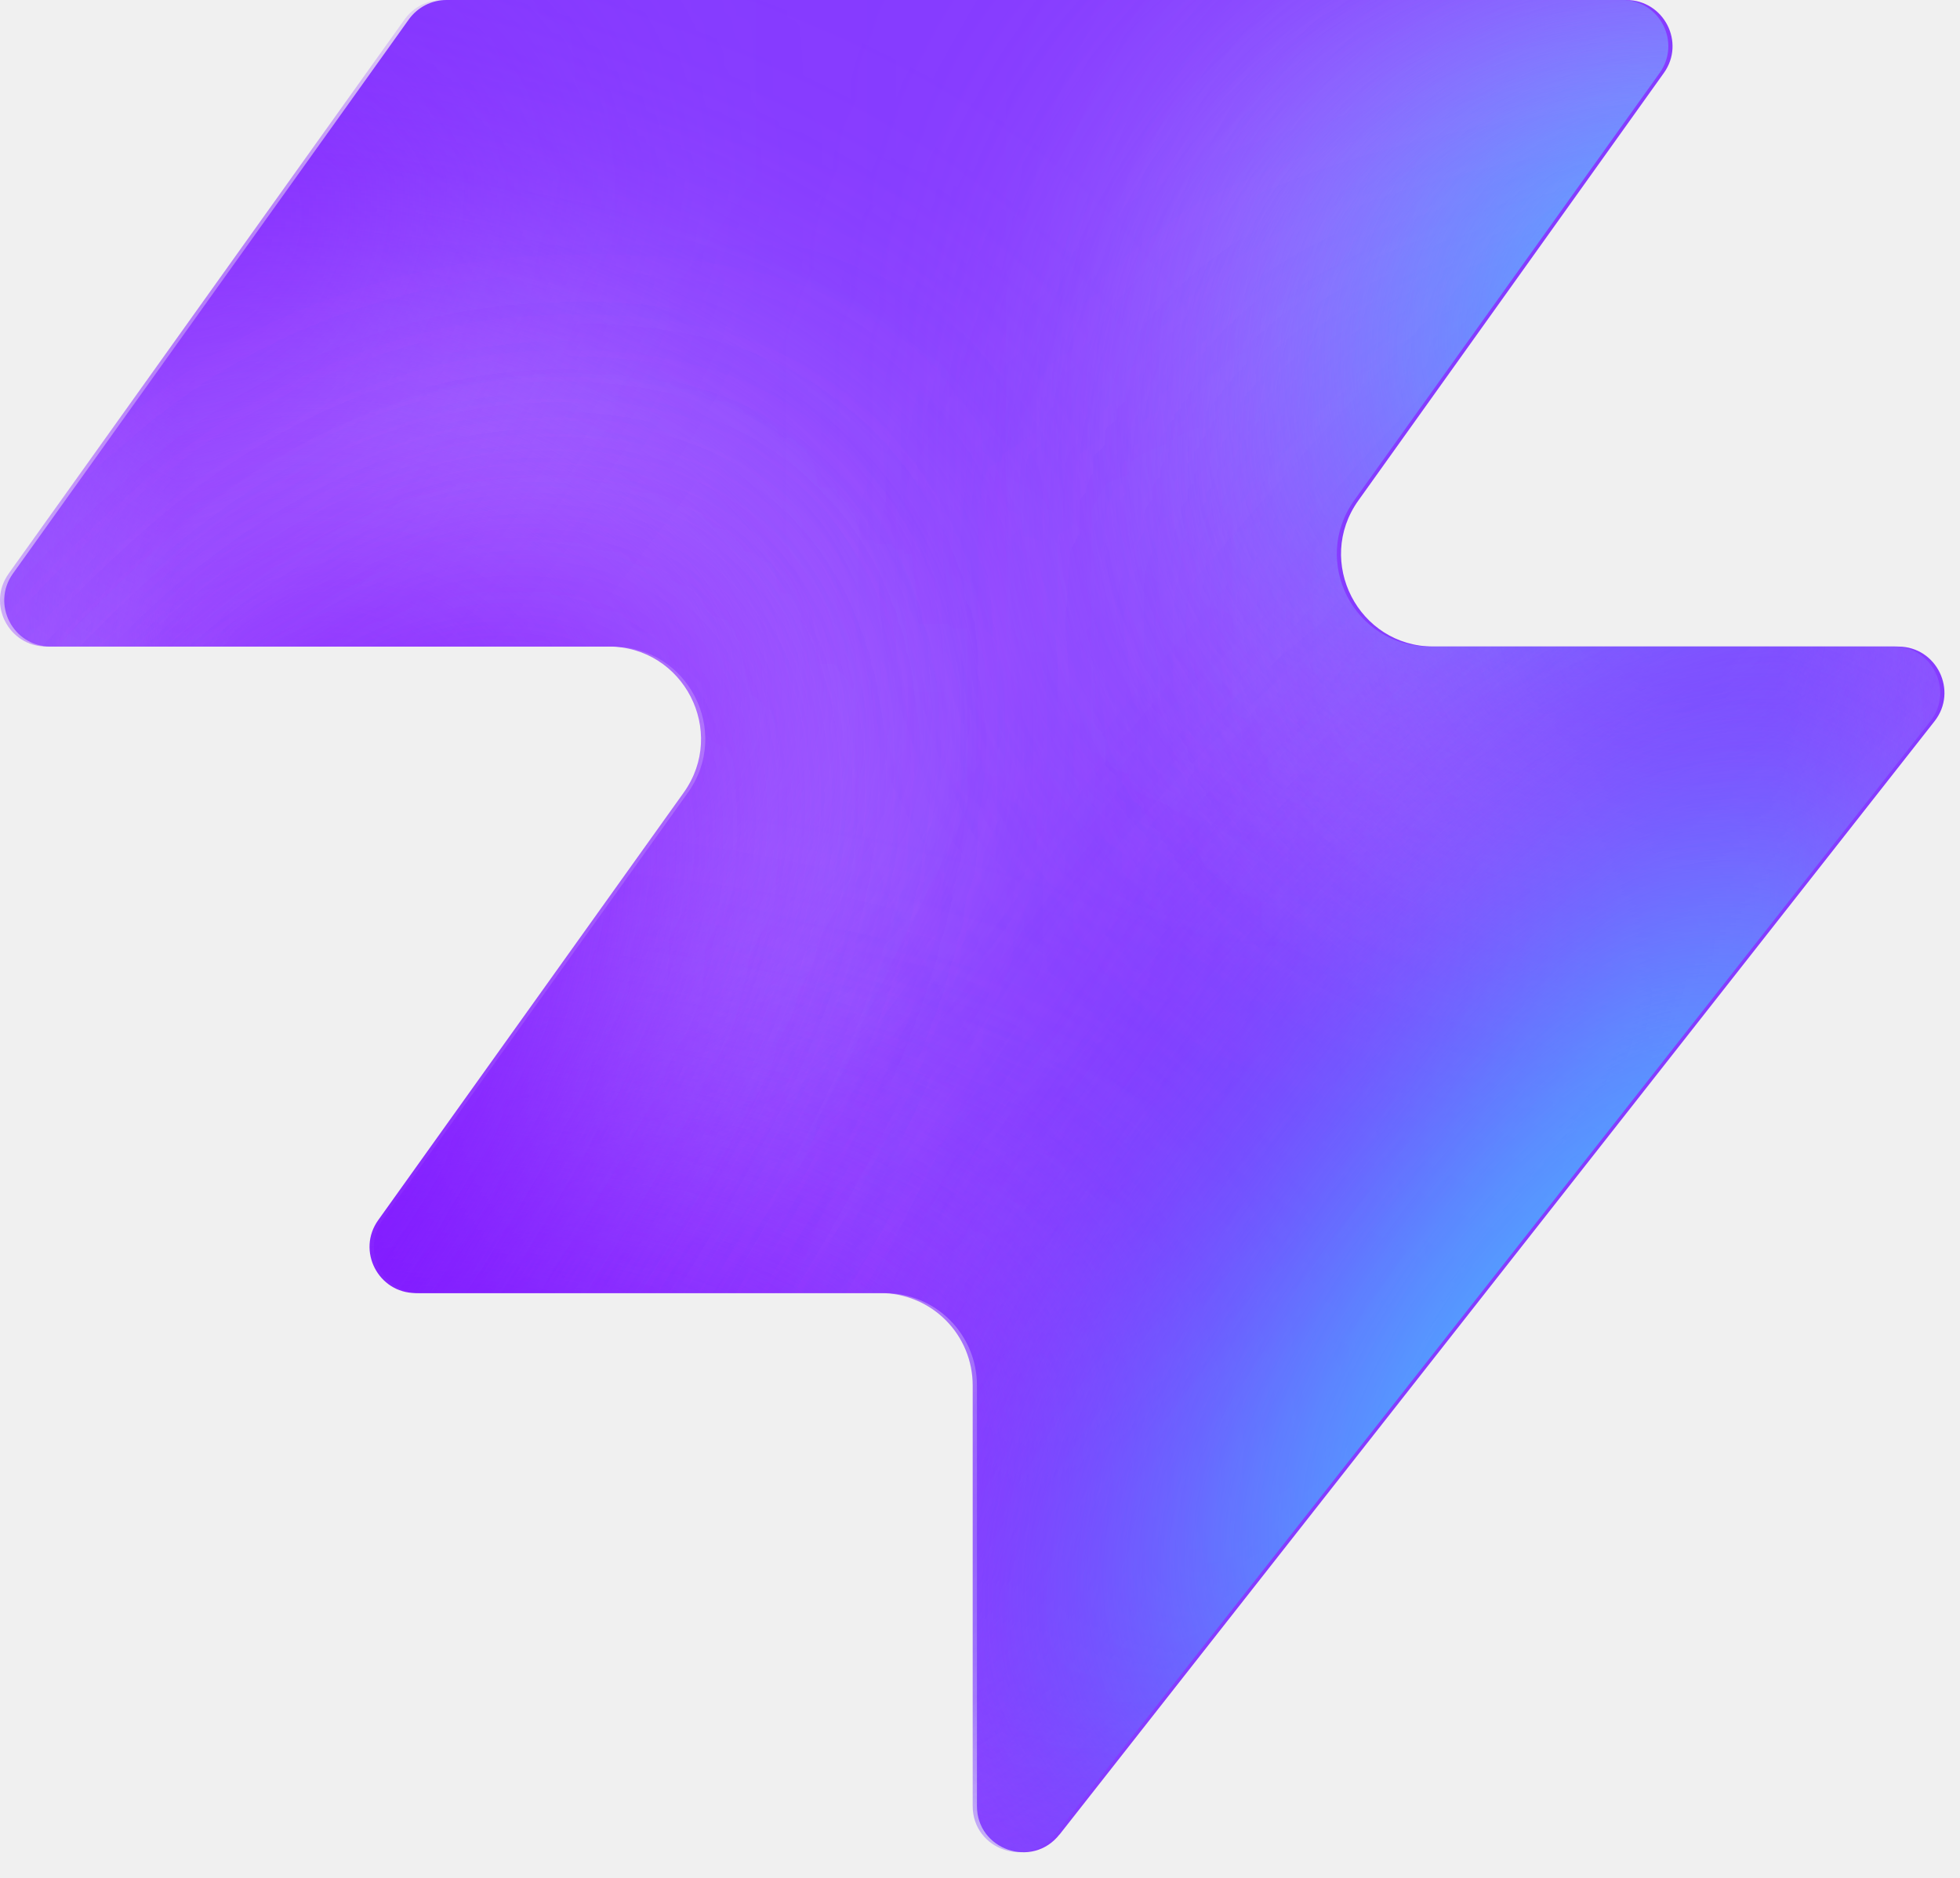
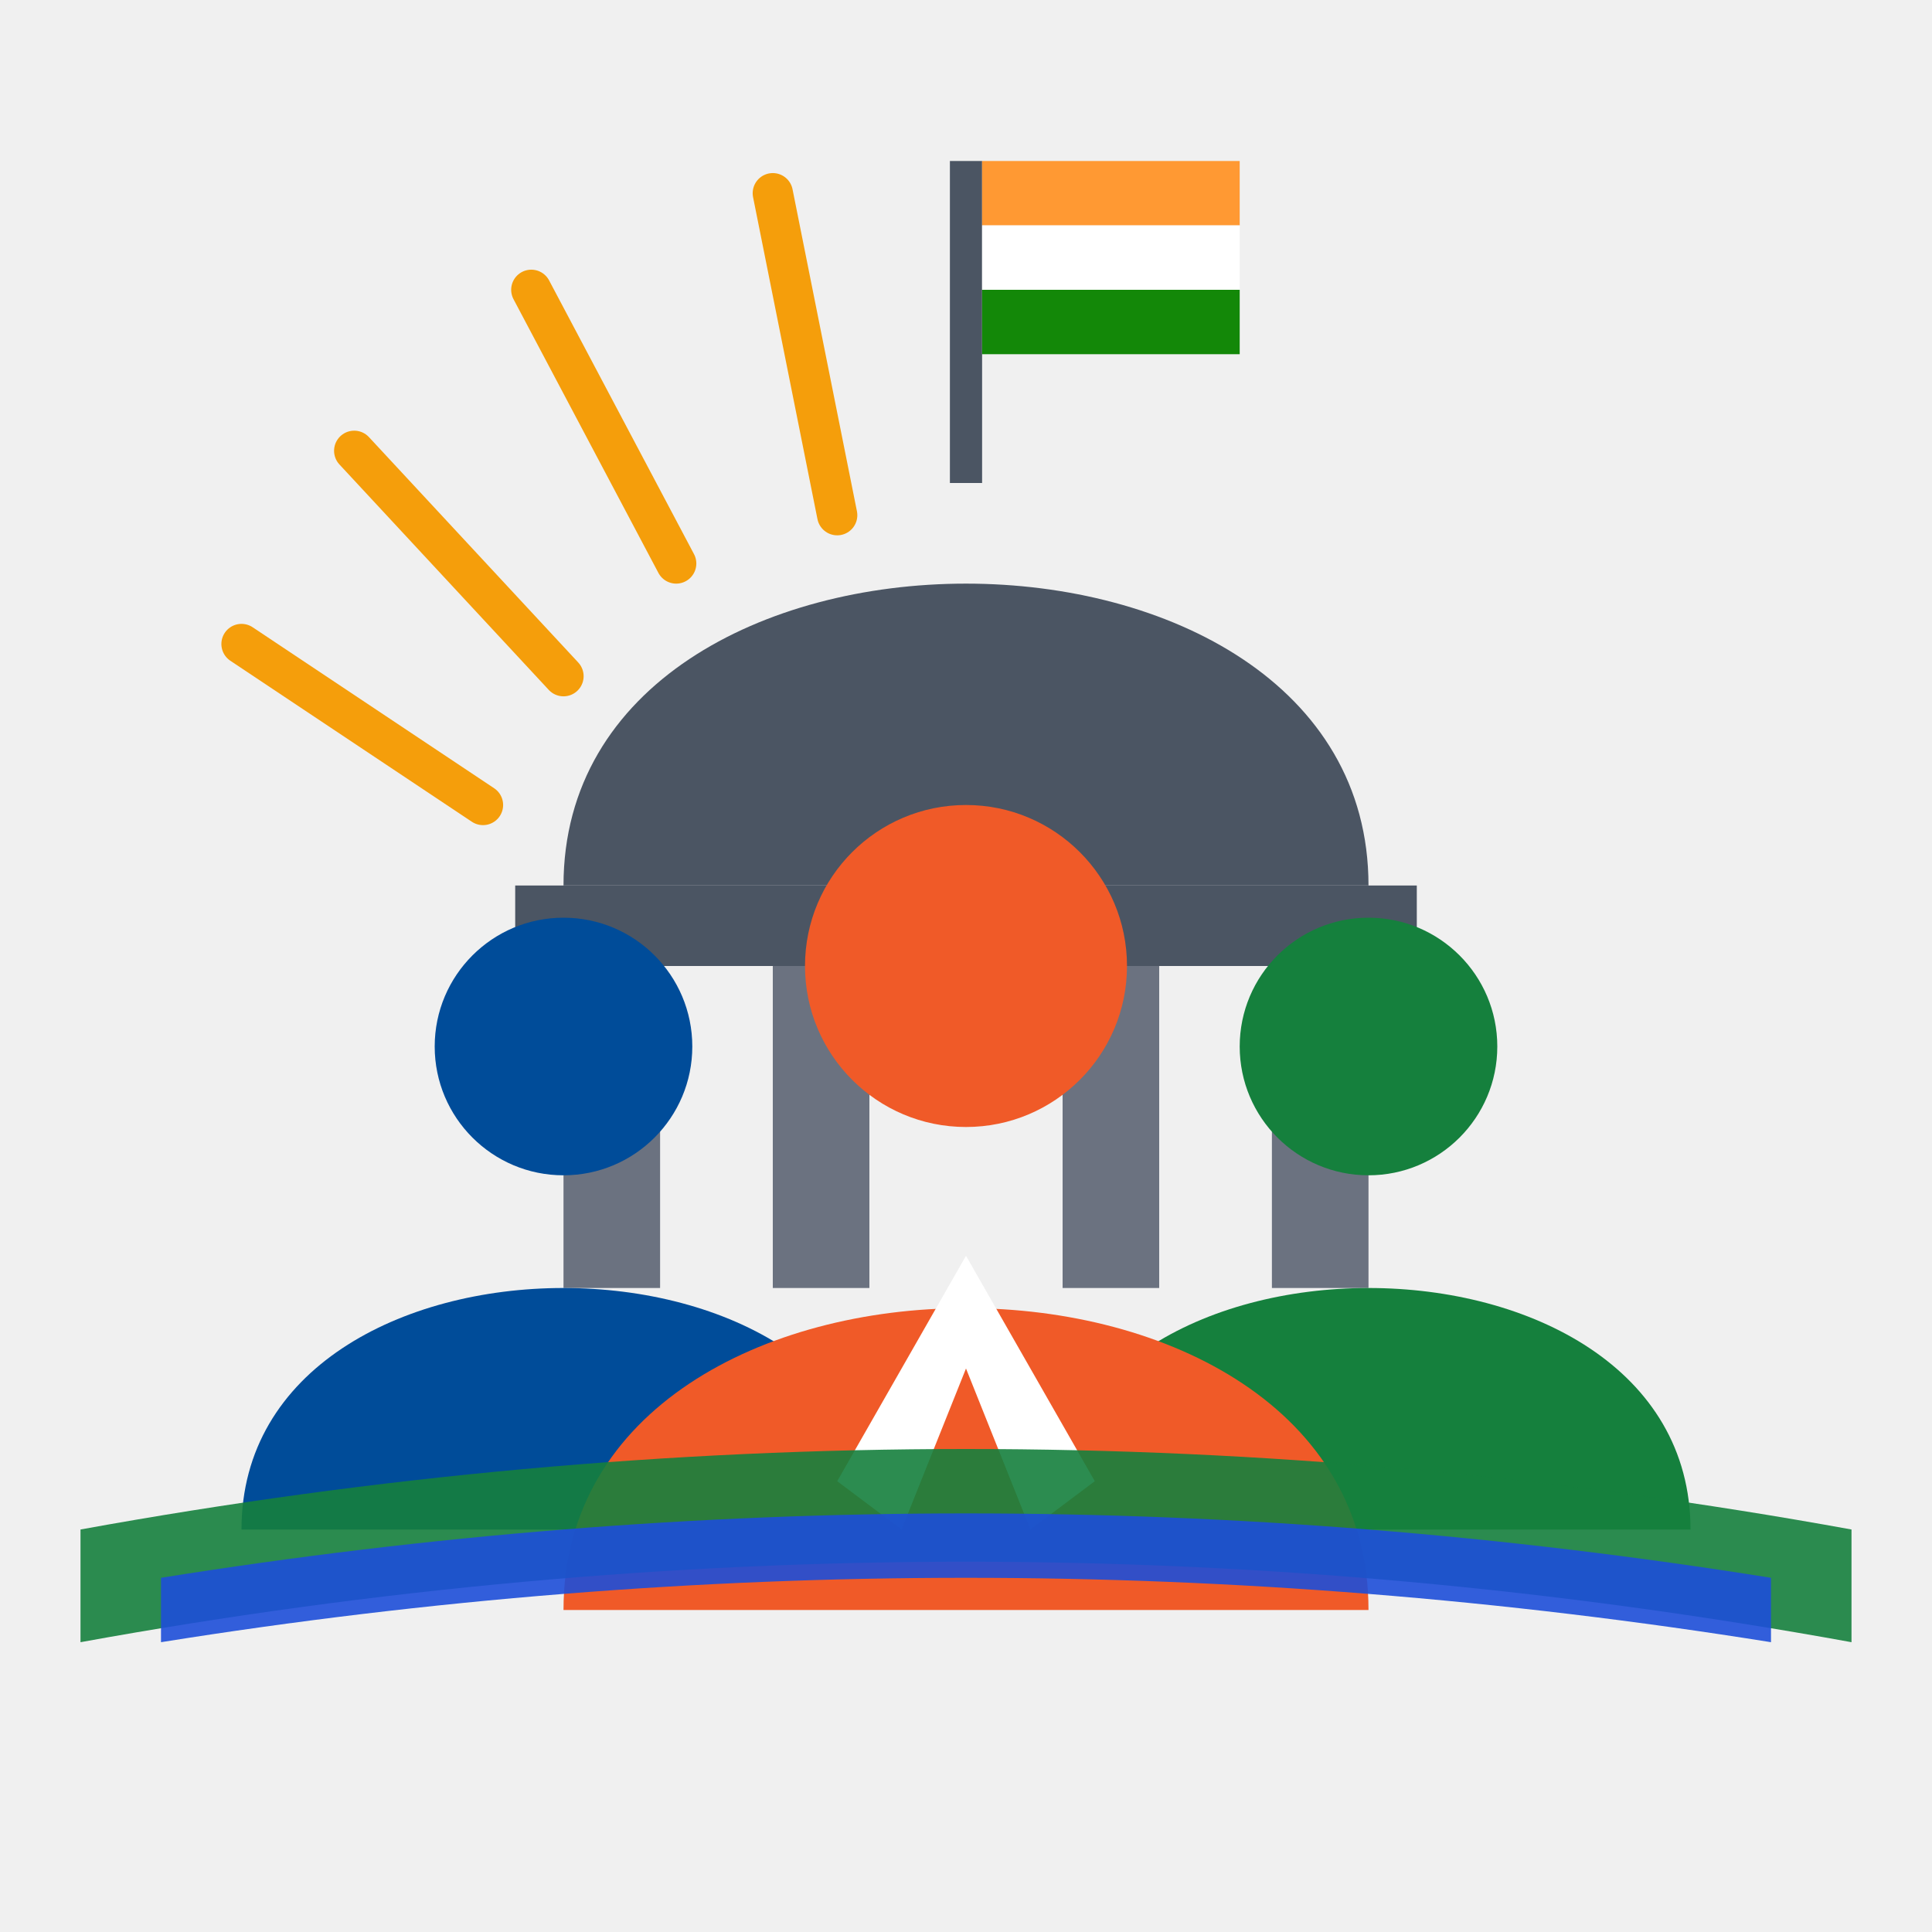
- <svg xmlns="http://www.w3.org/2000/svg" width="48" height="46" fill="none" viewBox="0 0 48 46">
-   <path fill="#863bff" d="M25.946 44.938c-.664.845-2.021.375-2.021-.698V33.937a2.26 2.26 0 0 0-2.262-2.262H10.287c-.92 0-1.456-1.04-.92-1.788l7.48-10.471c1.07-1.497 0-3.578-1.842-3.578H1.237c-.92 0-1.456-1.04-.92-1.788L10.013.474c.214-.297.556-.474.92-.474h28.894c.92 0 1.456 1.04.92 1.788l-7.48 10.471c-1.07 1.498 0 3.579 1.842 3.579h11.377c.943 0 1.473 1.088.89 1.83L25.947 44.94z" style="fill:#863bff;fill:color(display-p3 .525 .23 1);fill-opacity:1" />
-   <mask id="a" width="48" height="46" x="0" y="0" maskUnits="userSpaceOnUse" style="mask-type:alpha">
-     <path fill="#000" d="M25.842 44.938c-.664.844-2.021.375-2.021-.698V33.937a2.26 2.26 0 0 0-2.262-2.262H10.183c-.92 0-1.456-1.04-.92-1.788l7.48-10.471c1.07-1.498 0-3.579-1.842-3.579H1.133c-.92 0-1.456-1.04-.92-1.787L9.91.473c.214-.297.556-.474.92-.474h28.894c.92 0 1.456 1.04.92 1.788l-7.48 10.471c-1.07 1.498 0 3.578 1.842 3.578h11.377c.943 0 1.473 1.088.89 1.832L25.843 44.94z" style="fill:#000;fill-opacity:1" />
-   </mask>
-   <g mask="url(#a)">
-     <g filter="url(#b)">
-       <ellipse cx="5.508" cy="14.704" fill="#ede6ff" rx="5.508" ry="14.704" style="fill:#ede6ff;fill:color(display-p3 .927 .903 1);fill-opacity:1" transform="matrix(.00324 1 1 -.00324 -4.47 31.516)" />
-     </g>
-     <g filter="url(#c)">
-       <ellipse cx="10.399" cy="29.851" fill="#ede6ff" rx="10.399" ry="29.851" style="fill:#ede6ff;fill:color(display-p3 .927 .903 1);fill-opacity:1" transform="matrix(.00324 1 1 -.00324 -39.328 7.883)" />
-     </g>
-     <g filter="url(#d)">
-       <ellipse cx="5.508" cy="30.487" fill="#7e14ff" rx="5.508" ry="30.487" style="fill:#7e14ff;fill:color(display-p3 .492 .077 1);fill-opacity:1" transform="rotate(89.814 -25.913 -14.639)scale(1 -1)" />
-     </g>
-     <g filter="url(#e)">
-       <ellipse cx="5.508" cy="30.599" fill="#7e14ff" rx="5.508" ry="30.599" style="fill:#7e14ff;fill:color(display-p3 .492 .077 1);fill-opacity:1" transform="rotate(89.814 -32.644 -3.334)scale(1 -1)" />
-     </g>
-     <g filter="url(#f)">
-       <ellipse cx="5.508" cy="30.599" fill="#7e14ff" rx="5.508" ry="30.599" style="fill:#7e14ff;fill:color(display-p3 .492 .077 1);fill-opacity:1" transform="matrix(.00324 1 1 -.00324 -34.34 30.47)" />
-     </g>
-     <g filter="url(#g)">
-       <ellipse cx="14.072" cy="22.078" fill="#ede6ff" rx="14.072" ry="22.078" style="fill:#ede6ff;fill:color(display-p3 .927 .903 1);fill-opacity:1" transform="rotate(93.35 24.506 48.493)scale(-1 1)" />
-     </g>
-     <g filter="url(#h)">
-       <ellipse cx="3.47" cy="21.501" fill="#7e14ff" rx="3.47" ry="21.501" style="fill:#7e14ff;fill:color(display-p3 .492 .077 1);fill-opacity:1" transform="rotate(89.009 28.708 47.59)scale(-1 1)" />
-     </g>
-     <g filter="url(#i)">
-       <ellipse cx="3.47" cy="21.501" fill="#7e14ff" rx="3.47" ry="21.501" style="fill:#7e14ff;fill:color(display-p3 .492 .077 1);fill-opacity:1" transform="rotate(89.009 28.708 47.59)scale(-1 1)" />
-     </g>
-     <g filter="url(#j)">
-       <ellipse cx=".387" cy="8.972" fill="#7e14ff" rx="4.407" ry="29.108" style="fill:#7e14ff;fill:color(display-p3 .492 .077 1);fill-opacity:1" transform="rotate(39.51 .387 8.972)" />
-     </g>
-     <g filter="url(#k)">
-       <ellipse cx="47.523" cy="-6.092" fill="#7e14ff" rx="4.407" ry="29.108" style="fill:#7e14ff;fill:color(display-p3 .492 .077 1);fill-opacity:1" transform="rotate(37.892 47.523 -6.092)" />
-     </g>
-     <g filter="url(#l)">
-       <ellipse cx="41.412" cy="6.333" fill="#47bfff" rx="5.971" ry="9.665" style="fill:#47bfff;fill:color(display-p3 .28 .748 1);fill-opacity:1" transform="rotate(37.892 41.412 6.333)" />
-     </g>
-     <g filter="url(#m)">
-       <ellipse cx="-1.879" cy="38.332" fill="#7e14ff" rx="4.407" ry="29.108" style="fill:#7e14ff;fill:color(display-p3 .492 .077 1);fill-opacity:1" transform="rotate(37.892 -1.88 38.332)" />
-     </g>
-     <g filter="url(#n)">
-       <ellipse cx="-1.879" cy="38.332" fill="#7e14ff" rx="4.407" ry="29.108" style="fill:#7e14ff;fill:color(display-p3 .492 .077 1);fill-opacity:1" transform="rotate(37.892 -1.88 38.332)" />
-     </g>
-     <g filter="url(#o)">
-       <ellipse cx="35.651" cy="29.907" fill="#7e14ff" rx="4.407" ry="29.108" style="fill:#7e14ff;fill:color(display-p3 .492 .077 1);fill-opacity:1" transform="rotate(37.892 35.651 29.907)" />
-     </g>
-     <g filter="url(#p)">
-       <ellipse cx="38.418" cy="32.4" fill="#47bfff" rx="5.971" ry="15.297" style="fill:#47bfff;fill:color(display-p3 .28 .748 1);fill-opacity:1" transform="rotate(37.892 38.418 32.4)" />
-     </g>
+ <svg xmlns="http://www.w3.org/2000/svg" viewBox="0 0 120 120">
+   <defs>
+     <style>
+       .dome { fill: #4B5563; }
+       .dome-light { fill: #6B7280; }
+       .sun { stroke: #F59E0B; stroke-width: 2.5; stroke-linecap: round; }
+       .blue-person { fill: #004C99; }
+       .orange-person { fill: #F05A28; }
+       .green-person { fill: #15803D; }
+       .hands { fill: #FFFFFF; }
+       .base-curve { fill: #1D4ED8; opacity: 0.9; }
+       .base-curve-green { fill: #15803D; opacity: 0.9; }
+     </style>
+   </defs>
+   <g class="sun">
+     <line x1="30" y1="50" x2="15" y2="40" />
+     <line x1="35" y1="42" x2="22" y2="28" />
+     <line x1="42" y1="35" x2="33" y2="18" />
+     <line x1="52" y1="32" x2="48" y2="12" />
  </g>
-   <defs>
-     <filter id="b" width="60.045" height="41.654" x="-19.77" y="16.149" color-interpolation-filters="sRGB" filterUnits="userSpaceOnUse">
-       <feFlood flood-opacity="0" result="BackgroundImageFix" />
-       <feBlend in="SourceGraphic" in2="BackgroundImageFix" result="shape" />
-       <feGaussianBlur result="effect1_foregroundBlur_2002_17158" stdDeviation="7.659" />
-     </filter>
-     <filter id="c" width="90.34" height="51.437" x="-54.613" y="-7.533" color-interpolation-filters="sRGB" filterUnits="userSpaceOnUse">
-       <feFlood flood-opacity="0" result="BackgroundImageFix" />
-       <feBlend in="SourceGraphic" in2="BackgroundImageFix" result="shape" />
-       <feGaussianBlur result="effect1_foregroundBlur_2002_17158" stdDeviation="7.659" />
-     </filter>
-     <filter id="d" width="79.355" height="29.4" x="-49.64" y="2.03" color-interpolation-filters="sRGB" filterUnits="userSpaceOnUse">
-       <feFlood flood-opacity="0" result="BackgroundImageFix" />
-       <feBlend in="SourceGraphic" in2="BackgroundImageFix" result="shape" />
-       <feGaussianBlur result="effect1_foregroundBlur_2002_17158" stdDeviation="4.596" />
-     </filter>
-     <filter id="e" width="79.579" height="29.4" x="-45.045" y="20.029" color-interpolation-filters="sRGB" filterUnits="userSpaceOnUse">
-       <feFlood flood-opacity="0" result="BackgroundImageFix" />
-       <feBlend in="SourceGraphic" in2="BackgroundImageFix" result="shape" />
-       <feGaussianBlur result="effect1_foregroundBlur_2002_17158" stdDeviation="4.596" />
-     </filter>
-     <filter id="f" width="79.579" height="29.4" x="-43.513" y="21.178" color-interpolation-filters="sRGB" filterUnits="userSpaceOnUse">
-       <feFlood flood-opacity="0" result="BackgroundImageFix" />
-       <feBlend in="SourceGraphic" in2="BackgroundImageFix" result="shape" />
-       <feGaussianBlur result="effect1_foregroundBlur_2002_17158" stdDeviation="4.596" />
-     </filter>
-     <filter id="g" width="74.749" height="58.852" x="15.756" y="-17.901" color-interpolation-filters="sRGB" filterUnits="userSpaceOnUse">
-       <feFlood flood-opacity="0" result="BackgroundImageFix" />
-       <feBlend in="SourceGraphic" in2="BackgroundImageFix" result="shape" />
-       <feGaussianBlur result="effect1_foregroundBlur_2002_17158" stdDeviation="7.659" />
-     </filter>
-     <filter id="h" width="61.377" height="25.362" x="23.548" y="2.284" color-interpolation-filters="sRGB" filterUnits="userSpaceOnUse">
-       <feFlood flood-opacity="0" result="BackgroundImageFix" />
-       <feBlend in="SourceGraphic" in2="BackgroundImageFix" result="shape" />
-       <feGaussianBlur result="effect1_foregroundBlur_2002_17158" stdDeviation="4.596" />
-     </filter>
-     <filter id="i" width="61.377" height="25.362" x="23.548" y="2.284" color-interpolation-filters="sRGB" filterUnits="userSpaceOnUse">
-       <feFlood flood-opacity="0" result="BackgroundImageFix" />
-       <feBlend in="SourceGraphic" in2="BackgroundImageFix" result="shape" />
-       <feGaussianBlur result="effect1_foregroundBlur_2002_17158" stdDeviation="4.596" />
-     </filter>
-     <filter id="j" width="56.045" height="63.649" x="-27.636" y="-22.853" color-interpolation-filters="sRGB" filterUnits="userSpaceOnUse">
-       <feFlood flood-opacity="0" result="BackgroundImageFix" />
-       <feBlend in="SourceGraphic" in2="BackgroundImageFix" result="shape" />
-       <feGaussianBlur result="effect1_foregroundBlur_2002_17158" stdDeviation="4.596" />
-     </filter>
-     <filter id="k" width="54.814" height="64.646" x="20.116" y="-38.415" color-interpolation-filters="sRGB" filterUnits="userSpaceOnUse">
-       <feFlood flood-opacity="0" result="BackgroundImageFix" />
-       <feBlend in="SourceGraphic" in2="BackgroundImageFix" result="shape" />
-       <feGaussianBlur result="effect1_foregroundBlur_2002_17158" stdDeviation="4.596" />
-     </filter>
-     <filter id="l" width="33.541" height="35.313" x="24.641" y="-11.323" color-interpolation-filters="sRGB" filterUnits="userSpaceOnUse">
-       <feFlood flood-opacity="0" result="BackgroundImageFix" />
-       <feBlend in="SourceGraphic" in2="BackgroundImageFix" result="shape" />
-       <feGaussianBlur result="effect1_foregroundBlur_2002_17158" stdDeviation="4.596" />
-     </filter>
-     <filter id="m" width="54.814" height="64.646" x="-29.286" y="6.009" color-interpolation-filters="sRGB" filterUnits="userSpaceOnUse">
-       <feFlood flood-opacity="0" result="BackgroundImageFix" />
-       <feBlend in="SourceGraphic" in2="BackgroundImageFix" result="shape" />
-       <feGaussianBlur result="effect1_foregroundBlur_2002_17158" stdDeviation="4.596" />
-     </filter>
-     <filter id="n" width="54.814" height="64.646" x="-29.286" y="6.009" color-interpolation-filters="sRGB" filterUnits="userSpaceOnUse">
-       <feFlood flood-opacity="0" result="BackgroundImageFix" />
-       <feBlend in="SourceGraphic" in2="BackgroundImageFix" result="shape" />
-       <feGaussianBlur result="effect1_foregroundBlur_2002_17158" stdDeviation="4.596" />
-     </filter>
-     <filter id="o" width="54.814" height="64.646" x="8.244" y="-2.416" color-interpolation-filters="sRGB" filterUnits="userSpaceOnUse">
-       <feFlood flood-opacity="0" result="BackgroundImageFix" />
-       <feBlend in="SourceGraphic" in2="BackgroundImageFix" result="shape" />
-       <feGaussianBlur result="effect1_foregroundBlur_2002_17158" stdDeviation="4.596" />
-     </filter>
-     <filter id="p" width="39.409" height="43.623" x="18.713" y="10.588" color-interpolation-filters="sRGB" filterUnits="userSpaceOnUse">
-       <feFlood flood-opacity="0" result="BackgroundImageFix" />
-       <feBlend in="SourceGraphic" in2="BackgroundImageFix" result="shape" />
-       <feGaussianBlur result="effect1_foregroundBlur_2002_17158" stdDeviation="4.596" />
-     </filter>
-   </defs>
+   <path class="dome" d="M35 55 C35 30, 85 30, 85 55 Z" />
+   <rect class="dome" x="32" y="55" width="56" height="5" />
+   <rect class="dome-light" x="35" y="60" width="6" height="20" />
+   <rect class="dome-light" x="48" y="60" width="6" height="20" />
+   <rect class="dome-light" x="66" y="60" width="6" height="20" />
+   <rect class="dome-light" x="79" y="60" width="6" height="20" />
+   <rect class="dome" x="59" y="10" width="2" height="20" />
+   <rect fill="#FF9933" x="61" y="10" width="16" height="4" />
+   <rect fill="#FFFFFF" x="61" y="14" width="16" height="4" />
+   <rect fill="#138808" x="61" y="18" width="16" height="4" />
+   <circle class="blue-person" cx="35" cy="65" r="8" />
+   <path class="blue-person" d="M 15 95 C 15 75, 55 75, 55 95 Z" />
+   <circle class="green-person" cx="85" cy="65" r="8" />
+   <path class="green-person" d="M 65 95 C 65 75, 105 75, 105 95 Z" />
+   <circle class="orange-person" cx="60" cy="60" r="10" />
+   <path class="orange-person" d="M 35 100 C 35 75, 85 75, 85 100 Z" />
+   <path class="hands" d="M 60 78 L 52 92 L 56 95 L 60 85 L 64 95 L 68 92 Z" />
+   <path class="base-curve-green" d="M 5 95 Q 60 85 115 95 L 115 102 Q 60 92 5 102 Z" />
+   <path class="base-curve" d="M 10 98 Q 60 90 110 98 L 110 102 Q 60 94 10 102 Z" />
</svg>
